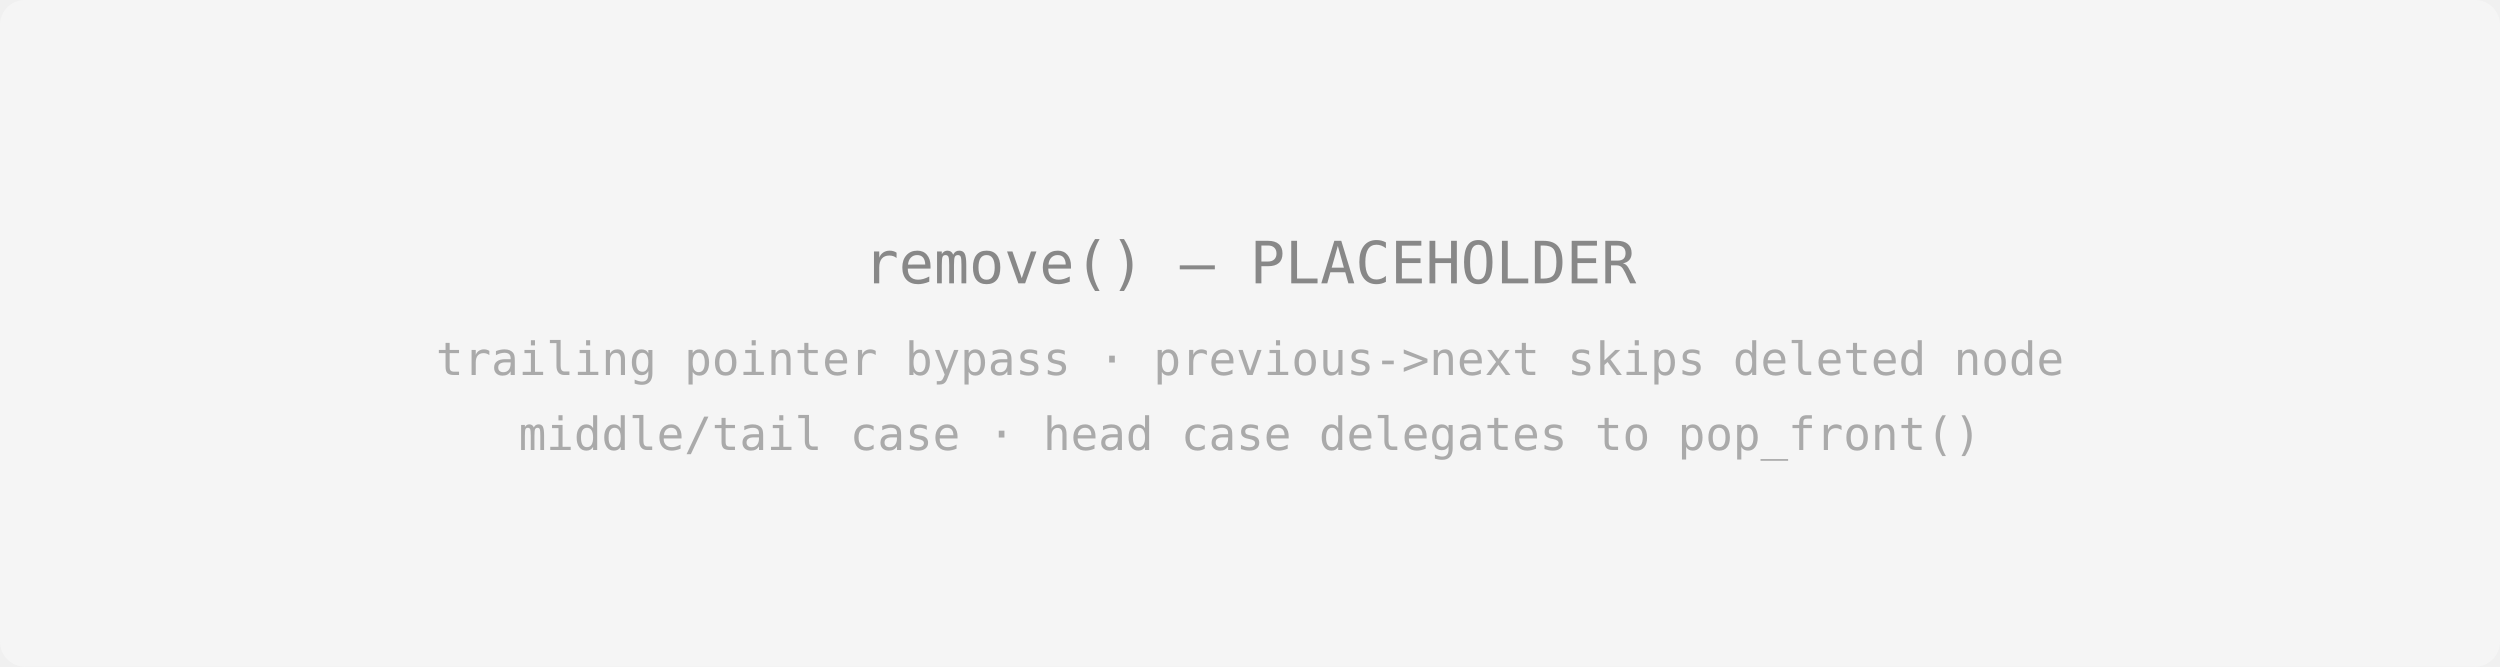
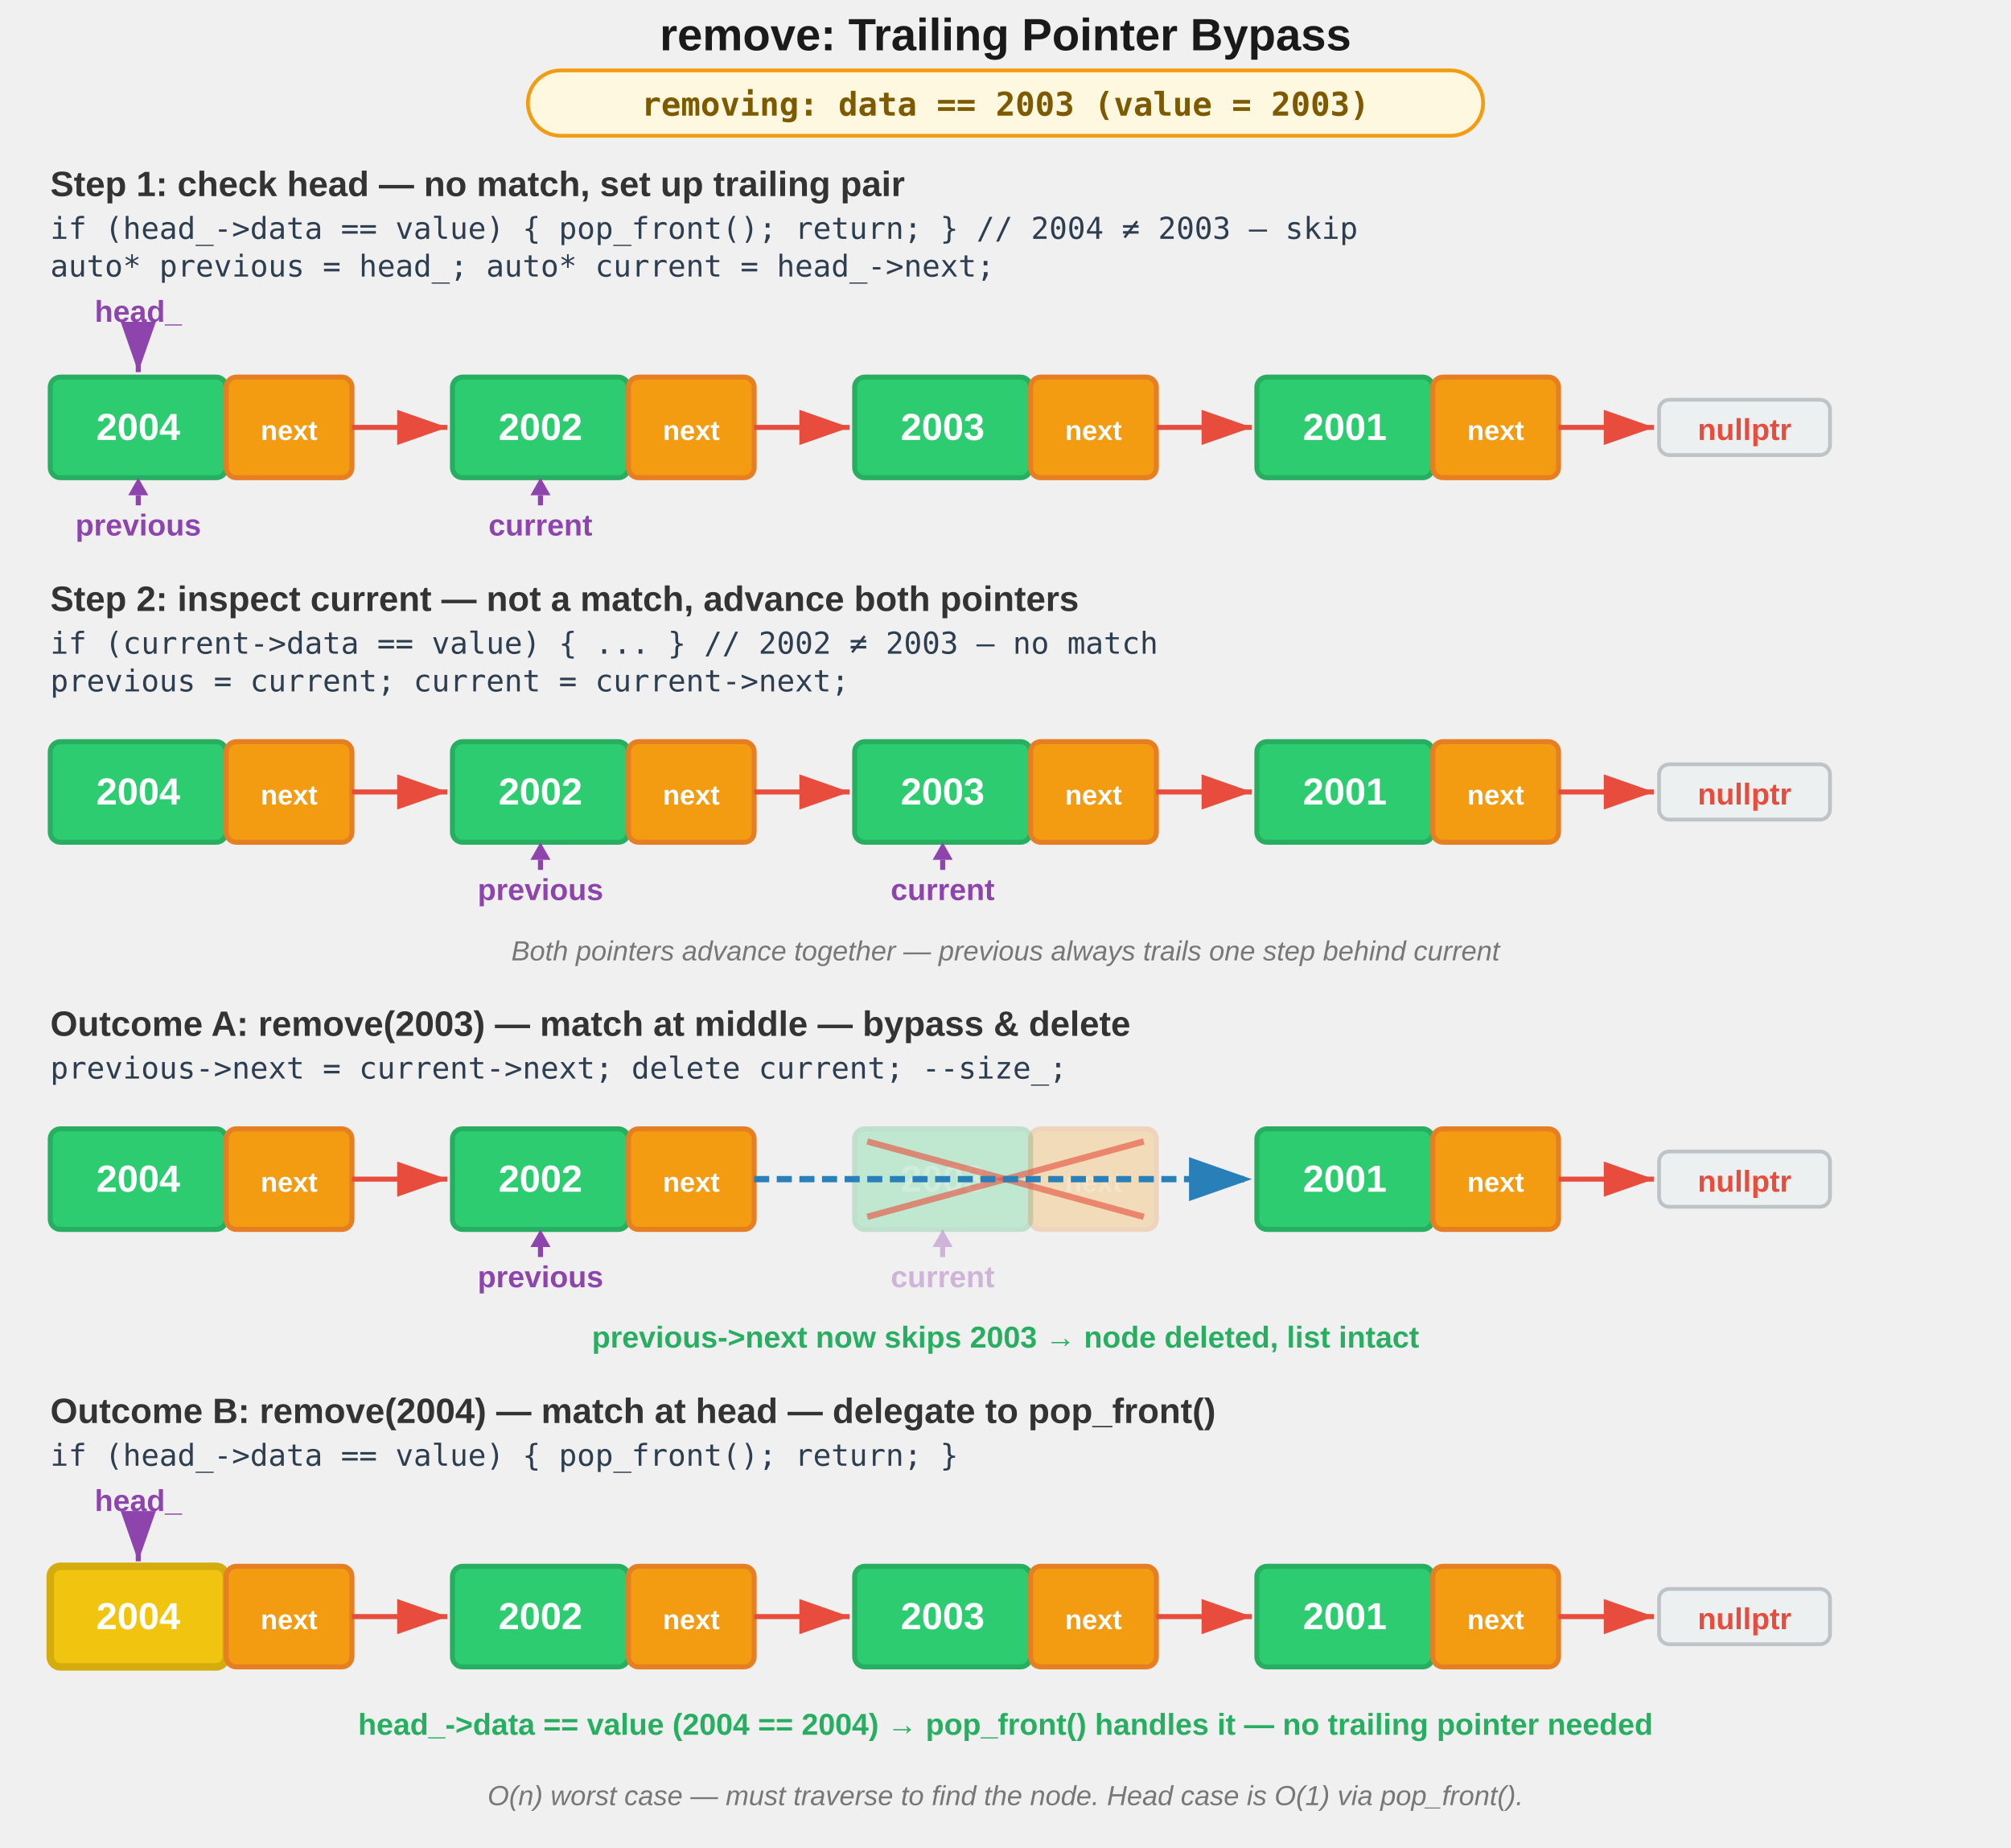
- <svg xmlns="http://www.w3.org/2000/svg" width="600" height="160" viewBox="0 0 600 160">
-   <rect width="600" height="160" fill="#f5f5f5" rx="6" />
-   <text x="300" y="68" font-family="monospace" font-size="14" fill="#888" text-anchor="middle">remove() — PLACEHOLDER</text>
-   <text x="300" y="90" font-family="monospace" font-size="11" fill="#aaa" text-anchor="middle">trailing pointer bypass · previous-&gt;next skips deleted node</text>
-   <text x="300" y="108" font-family="monospace" font-size="11" fill="#aaa" text-anchor="middle">middle/tail case · head case delegates to pop_front()</text>
+ <svg xmlns="http://www.w3.org/2000/svg" viewBox="0 0 800 735">
+   <style>
+     text { font-family: 'Segoe UI', Arial, sans-serif; }
+     .title  { font-size: 18px; font-weight: bold; fill: #1a1a1a; }
+     .step-label { font-size: 14px; font-weight: bold; fill: #333; }
+     .value  { font-size: 15px; font-weight: bold; fill: #fff; }
+     .pointer-label { font-size: 12px; font-weight: bold; fill: #8e44ad; }
+     .found  { font-size: 12px; font-weight: bold; fill: #27ae60; }
+     .missed { font-size: 12px; font-weight: bold; fill: #e74c3c; }
+     .code   { font-size: 12px; fill: #2c3e50; font-family: 'Consolas', monospace; }
+     .note   { font-size: 11px; fill: #777; font-style: italic; }
+     .value-sm { font-size: 11px; font-weight: bold; fill: #fff; }
+     .target-label { font-size: 13px; font-family: 'Consolas', monospace; fill: #7d5a00; font-weight: bold; }
+   </style>
+   <defs>
+     <marker id="arrow" markerWidth="10" markerHeight="7" refX="10" refY="3.5" orient="auto">
+       <polygon points="0 0, 10 3.5, 0 7" fill="#e74c3c" />
+     </marker>
+     <marker id="ptr-arrow" markerWidth="10" markerHeight="7" refX="10" refY="3.5" orient="auto">
+       <polygon points="0 0, 10 3.5, 0 7" fill="#8e44ad" />
+     </marker>
+     <marker id="bypass-arrow" markerWidth="10" markerHeight="7" refX="10" refY="3.5" orient="auto">
+       <polygon points="0 0, 10 3.5, 0 7" fill="#2980b9" />
+     </marker>
+   </defs>
+   <text x="400" y="20" text-anchor="middle" class="title">remove: Trailing Pointer Bypass</text>
+   <rect x="210" y="28" width="380" height="26" rx="13" fill="#fff8e1" stroke="#f39c12" stroke-width="1.5" />
+   <text x="400" y="46" text-anchor="middle" class="target-label">removing:  data == 2003  (value = 2003)</text>
+   <text x="20" y="78" class="step-label">Step 1: check head — no match, set up trailing pair</text>
+   <text x="20" y="95" class="code">if (head_-&gt;data == value) { pop_front(); return; }  // 2004 ≠ 2003 — skip</text>
+   <text x="20" y="110" class="code">auto* previous = head_;  auto* current = head_-&gt;next;</text>
+   <text x="55" y="128" text-anchor="middle" class="pointer-label">head_</text>
+   <line x1="55" y1="133" x2="55" y2="148" stroke="#8e44ad" stroke-width="2" marker-end="url(#ptr-arrow)" />
+   <rect x="20" y="150" width="70" height="40" rx="4" fill="#2ecc71" stroke="#27ae60" stroke-width="2" />
+   <rect x="90" y="150" width="50" height="40" rx="4" fill="#f39c12" stroke="#e67e22" stroke-width="2" />
+   <text x="55" y="175" text-anchor="middle" class="value">2004</text>
+   <text x="115" y="175" text-anchor="middle" class="value-sm">next</text>
+   <line x1="140" y1="170" x2="178" y2="170" stroke="#e74c3c" stroke-width="2" marker-end="url(#arrow)" />
+   <rect x="180" y="150" width="70" height="40" rx="4" fill="#2ecc71" stroke="#27ae60" stroke-width="2" />
+   <rect x="250" y="150" width="50" height="40" rx="4" fill="#f39c12" stroke="#e67e22" stroke-width="2" />
+   <text x="215" y="175" text-anchor="middle" class="value">2002</text>
+   <text x="275" y="175" text-anchor="middle" class="value-sm">next</text>
+   <line x1="300" y1="170" x2="338" y2="170" stroke="#e74c3c" stroke-width="2" marker-end="url(#arrow)" />
+   <rect x="340" y="150" width="70" height="40" rx="4" fill="#2ecc71" stroke="#27ae60" stroke-width="2" />
+   <rect x="410" y="150" width="50" height="40" rx="4" fill="#f39c12" stroke="#e67e22" stroke-width="2" />
+   <text x="375" y="175" text-anchor="middle" class="value">2003</text>
+   <text x="435" y="175" text-anchor="middle" class="value-sm">next</text>
+   <line x1="460" y1="170" x2="498" y2="170" stroke="#e74c3c" stroke-width="2" marker-end="url(#arrow)" />
+   <rect x="500" y="150" width="70" height="40" rx="4" fill="#2ecc71" stroke="#27ae60" stroke-width="2" />
+   <rect x="570" y="150" width="50" height="40" rx="4" fill="#f39c12" stroke="#e67e22" stroke-width="2" />
+   <text x="535" y="175" text-anchor="middle" class="value">2001</text>
+   <text x="595" y="175" text-anchor="middle" class="value-sm">next</text>
+   <line x1="620" y1="170" x2="658" y2="170" stroke="#e74c3c" stroke-width="2" marker-end="url(#arrow)" />
+   <rect x="660" y="159" width="68" height="22" rx="4" fill="#ecf0f1" stroke="#bdc3c7" stroke-width="1.5" />
+   <text x="694" y="175" text-anchor="middle" class="missed">nullptr</text>
+   <text x="55" y="213" text-anchor="middle" class="pointer-label">previous</text>
+   <line x1="55" y1="201" x2="55" y2="197" stroke="#8e44ad" stroke-width="2" />
+   <polygon points="51 197, 55 190, 59 197" fill="#8e44ad" />
+   <text x="215" y="213" text-anchor="middle" class="pointer-label">current</text>
+   <line x1="215" y1="201" x2="215" y2="197" stroke="#8e44ad" stroke-width="2" />
+   <polygon points="211 197, 215 190, 219 197" fill="#8e44ad" />
+   <text x="20" y="243" class="step-label">Step 2: inspect current — not a match, advance both pointers</text>
+   <text x="20" y="260" class="code">if (current-&gt;data == value) { ... }  // 2002 ≠ 2003 — no match</text>
+   <text x="20" y="275" class="code">previous = current;  current = current-&gt;next;</text>
+   <rect x="20" y="295" width="70" height="40" rx="4" fill="#2ecc71" stroke="#27ae60" stroke-width="2" />
+   <rect x="90" y="295" width="50" height="40" rx="4" fill="#f39c12" stroke="#e67e22" stroke-width="2" />
+   <text x="55" y="320" text-anchor="middle" class="value">2004</text>
+   <text x="115" y="320" text-anchor="middle" class="value-sm">next</text>
+   <line x1="140" y1="315" x2="178" y2="315" stroke="#e74c3c" stroke-width="2" marker-end="url(#arrow)" />
+   <rect x="180" y="295" width="70" height="40" rx="4" fill="#2ecc71" stroke="#27ae60" stroke-width="2" />
+   <rect x="250" y="295" width="50" height="40" rx="4" fill="#f39c12" stroke="#e67e22" stroke-width="2" />
+   <text x="215" y="320" text-anchor="middle" class="value">2002</text>
+   <text x="275" y="320" text-anchor="middle" class="value-sm">next</text>
+   <line x1="300" y1="315" x2="338" y2="315" stroke="#e74c3c" stroke-width="2" marker-end="url(#arrow)" />
+   <rect x="340" y="295" width="70" height="40" rx="4" fill="#2ecc71" stroke="#27ae60" stroke-width="2" />
+   <rect x="410" y="295" width="50" height="40" rx="4" fill="#f39c12" stroke="#e67e22" stroke-width="2" />
+   <text x="375" y="320" text-anchor="middle" class="value">2003</text>
+   <text x="435" y="320" text-anchor="middle" class="value-sm">next</text>
+   <line x1="460" y1="315" x2="498" y2="315" stroke="#e74c3c" stroke-width="2" marker-end="url(#arrow)" />
+   <rect x="500" y="295" width="70" height="40" rx="4" fill="#2ecc71" stroke="#27ae60" stroke-width="2" />
+   <rect x="570" y="295" width="50" height="40" rx="4" fill="#f39c12" stroke="#e67e22" stroke-width="2" />
+   <text x="535" y="320" text-anchor="middle" class="value">2001</text>
+   <text x="595" y="320" text-anchor="middle" class="value-sm">next</text>
+   <line x1="620" y1="315" x2="658" y2="315" stroke="#e74c3c" stroke-width="2" marker-end="url(#arrow)" />
+   <rect x="660" y="304" width="68" height="22" rx="4" fill="#ecf0f1" stroke="#bdc3c7" stroke-width="1.5" />
+   <text x="694" y="320" text-anchor="middle" class="missed">nullptr</text>
+   <text x="215" y="358" text-anchor="middle" class="pointer-label">previous</text>
+   <line x1="215" y1="346" x2="215" y2="342" stroke="#8e44ad" stroke-width="2" />
+   <polygon points="211 342, 215 335, 219 342" fill="#8e44ad" />
+   <text x="375" y="358" text-anchor="middle" class="pointer-label">current</text>
+   <line x1="375" y1="346" x2="375" y2="342" stroke="#8e44ad" stroke-width="2" />
+   <polygon points="371 342, 375 335, 379 342" fill="#8e44ad" />
+   <text x="400" y="382" text-anchor="middle" class="note">Both pointers advance together — previous always trails one step behind current</text>
+   <text x="20" y="412" class="step-label">Outcome A: remove(2003) — match at middle — bypass &amp; delete</text>
+   <text x="20" y="429" class="code">previous-&gt;next = current-&gt;next;  delete current;  --size_;</text>
+   <rect x="20" y="449" width="70" height="40" rx="4" fill="#2ecc71" stroke="#27ae60" stroke-width="2" />
+   <rect x="90" y="449" width="50" height="40" rx="4" fill="#f39c12" stroke="#e67e22" stroke-width="2" />
+   <text x="55" y="474" text-anchor="middle" class="value">2004</text>
+   <text x="115" y="474" text-anchor="middle" class="value-sm">next</text>
+   <line x1="140" y1="469" x2="178" y2="469" stroke="#e74c3c" stroke-width="2" marker-end="url(#arrow)" />
+   <rect x="180" y="449" width="70" height="40" rx="4" fill="#2ecc71" stroke="#27ae60" stroke-width="2" />
+   <rect x="250" y="449" width="50" height="40" rx="4" fill="#f39c12" stroke="#e67e22" stroke-width="2" />
+   <text x="215" y="474" text-anchor="middle" class="value">2002</text>
+   <text x="275" y="474" text-anchor="middle" class="value-sm">next</text>
+   <rect x="340" y="449" width="70" height="40" rx="4" fill="#2ecc71" stroke="#27ae60" stroke-width="2" opacity="0.25" />
+   <rect x="410" y="449" width="50" height="40" rx="4" fill="#f39c12" stroke="#e67e22" stroke-width="2" opacity="0.25" />
+   <text x="375" y="474" text-anchor="middle" class="value" opacity="0.25">2003</text>
+   <text x="435" y="474" text-anchor="middle" class="value-sm" opacity="0.25">next</text>
+   <line x1="345" y1="454" x2="455" y2="484" stroke="#e74c3c" stroke-width="2.5" opacity="0.6" />
+   <line x1="455" y1="454" x2="345" y2="484" stroke="#e74c3c" stroke-width="2.5" opacity="0.6" />
+   <line x1="300" y1="469" x2="498" y2="469" stroke="#2980b9" stroke-width="2.5" stroke-dasharray="6,3" marker-end="url(#bypass-arrow)" />
+   <rect x="500" y="449" width="70" height="40" rx="4" fill="#2ecc71" stroke="#27ae60" stroke-width="2" />
+   <rect x="570" y="449" width="50" height="40" rx="4" fill="#f39c12" stroke="#e67e22" stroke-width="2" />
+   <text x="535" y="474" text-anchor="middle" class="value">2001</text>
+   <text x="595" y="474" text-anchor="middle" class="value-sm">next</text>
+   <line x1="620" y1="469" x2="658" y2="469" stroke="#e74c3c" stroke-width="2" marker-end="url(#arrow)" />
+   <rect x="660" y="458" width="68" height="22" rx="4" fill="#ecf0f1" stroke="#bdc3c7" stroke-width="1.5" />
+   <text x="694" y="474" text-anchor="middle" class="missed">nullptr</text>
+   <text x="215" y="512" text-anchor="middle" class="pointer-label">previous</text>
+   <line x1="215" y1="500" x2="215" y2="496" stroke="#8e44ad" stroke-width="2" />
+   <polygon points="211 496, 215 489, 219 496" fill="#8e44ad" />
+   <text x="375" y="512" text-anchor="middle" class="pointer-label" opacity="0.35">current</text>
+   <line x1="375" y1="500" x2="375" y2="496" stroke="#8e44ad" stroke-width="2" opacity="0.35" />
+   <polygon points="371 496, 375 489, 379 496" fill="#8e44ad" opacity="0.35" />
+   <text x="400" y="536" text-anchor="middle" class="found">previous-&gt;next now skips 2003 → node deleted, list intact</text>
+   <text x="20" y="566" class="step-label">Outcome B: remove(2004) — match at head — delegate to pop_front()</text>
+   <text x="20" y="583" class="code">if (head_-&gt;data == value) { pop_front(); return; }</text>
+   <text x="55" y="601" text-anchor="middle" class="pointer-label">head_</text>
+   <line x1="55" y1="606" x2="55" y2="621" stroke="#8e44ad" stroke-width="2" marker-end="url(#ptr-arrow)" />
+   <rect x="20" y="623" width="70" height="40" rx="4" fill="#f1c40f" stroke="#d4ac0d" stroke-width="3" />
+   <rect x="90" y="623" width="50" height="40" rx="4" fill="#f39c12" stroke="#e67e22" stroke-width="2" />
+   <text x="55" y="648" text-anchor="middle" class="value">2004</text>
+   <text x="115" y="648" text-anchor="middle" class="value-sm">next</text>
+   <line x1="140" y1="643" x2="178" y2="643" stroke="#e74c3c" stroke-width="2" marker-end="url(#arrow)" />
+   <rect x="180" y="623" width="70" height="40" rx="4" fill="#2ecc71" stroke="#27ae60" stroke-width="2" />
+   <rect x="250" y="623" width="50" height="40" rx="4" fill="#f39c12" stroke="#e67e22" stroke-width="2" />
+   <text x="215" y="648" text-anchor="middle" class="value">2002</text>
+   <text x="275" y="648" text-anchor="middle" class="value-sm">next</text>
+   <line x1="300" y1="643" x2="338" y2="643" stroke="#e74c3c" stroke-width="2" marker-end="url(#arrow)" />
+   <rect x="340" y="623" width="70" height="40" rx="4" fill="#2ecc71" stroke="#27ae60" stroke-width="2" />
+   <rect x="410" y="623" width="50" height="40" rx="4" fill="#f39c12" stroke="#e67e22" stroke-width="2" />
+   <text x="375" y="648" text-anchor="middle" class="value">2003</text>
+   <text x="435" y="648" text-anchor="middle" class="value-sm">next</text>
+   <line x1="460" y1="643" x2="498" y2="643" stroke="#e74c3c" stroke-width="2" marker-end="url(#arrow)" />
+   <rect x="500" y="623" width="70" height="40" rx="4" fill="#2ecc71" stroke="#27ae60" stroke-width="2" />
+   <rect x="570" y="623" width="50" height="40" rx="4" fill="#f39c12" stroke="#e67e22" stroke-width="2" />
+   <text x="535" y="648" text-anchor="middle" class="value">2001</text>
+   <text x="595" y="648" text-anchor="middle" class="value-sm">next</text>
+   <line x1="620" y1="643" x2="658" y2="643" stroke="#e74c3c" stroke-width="2" marker-end="url(#arrow)" />
+   <rect x="660" y="632" width="68" height="22" rx="4" fill="#ecf0f1" stroke="#bdc3c7" stroke-width="1.5" />
+   <text x="694" y="648" text-anchor="middle" class="missed">nullptr</text>
+   <text x="400" y="690" text-anchor="middle" class="found">head_-&gt;data == value (2004 == 2004) → pop_front() handles it — no trailing pointer needed</text>
+   <text x="400" y="718" text-anchor="middle" class="note">O(n) worst case — must traverse to find the node. Head case is O(1) via pop_front().</text>
</svg>
